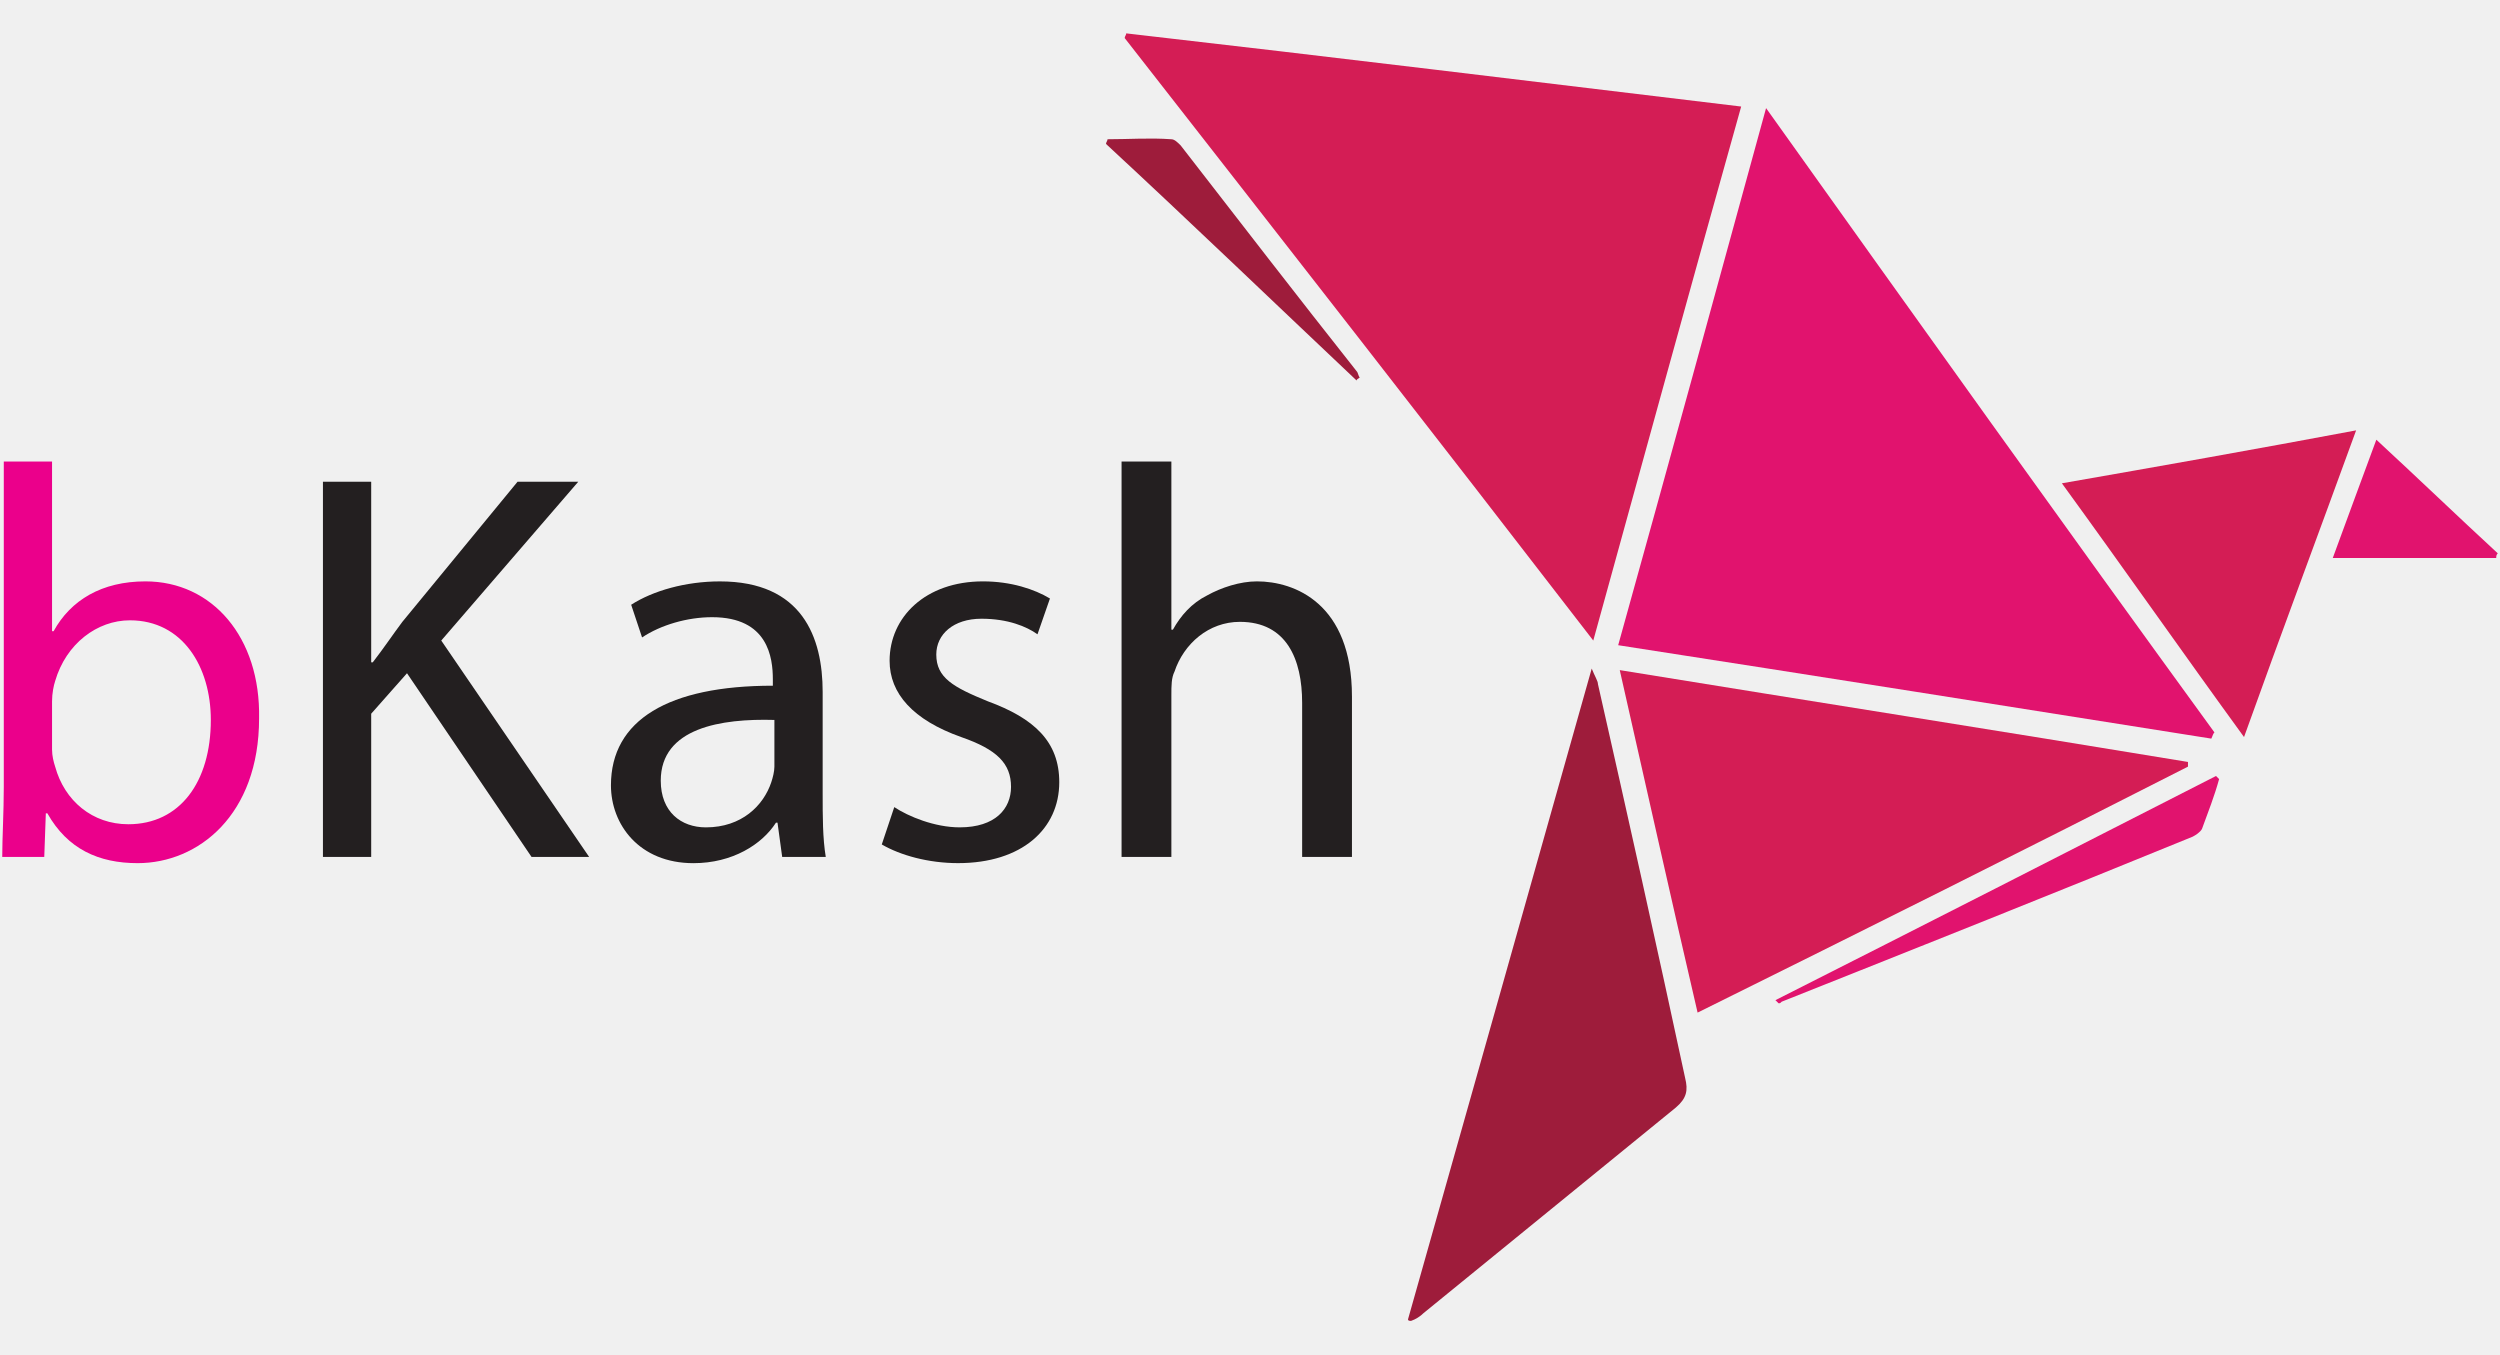
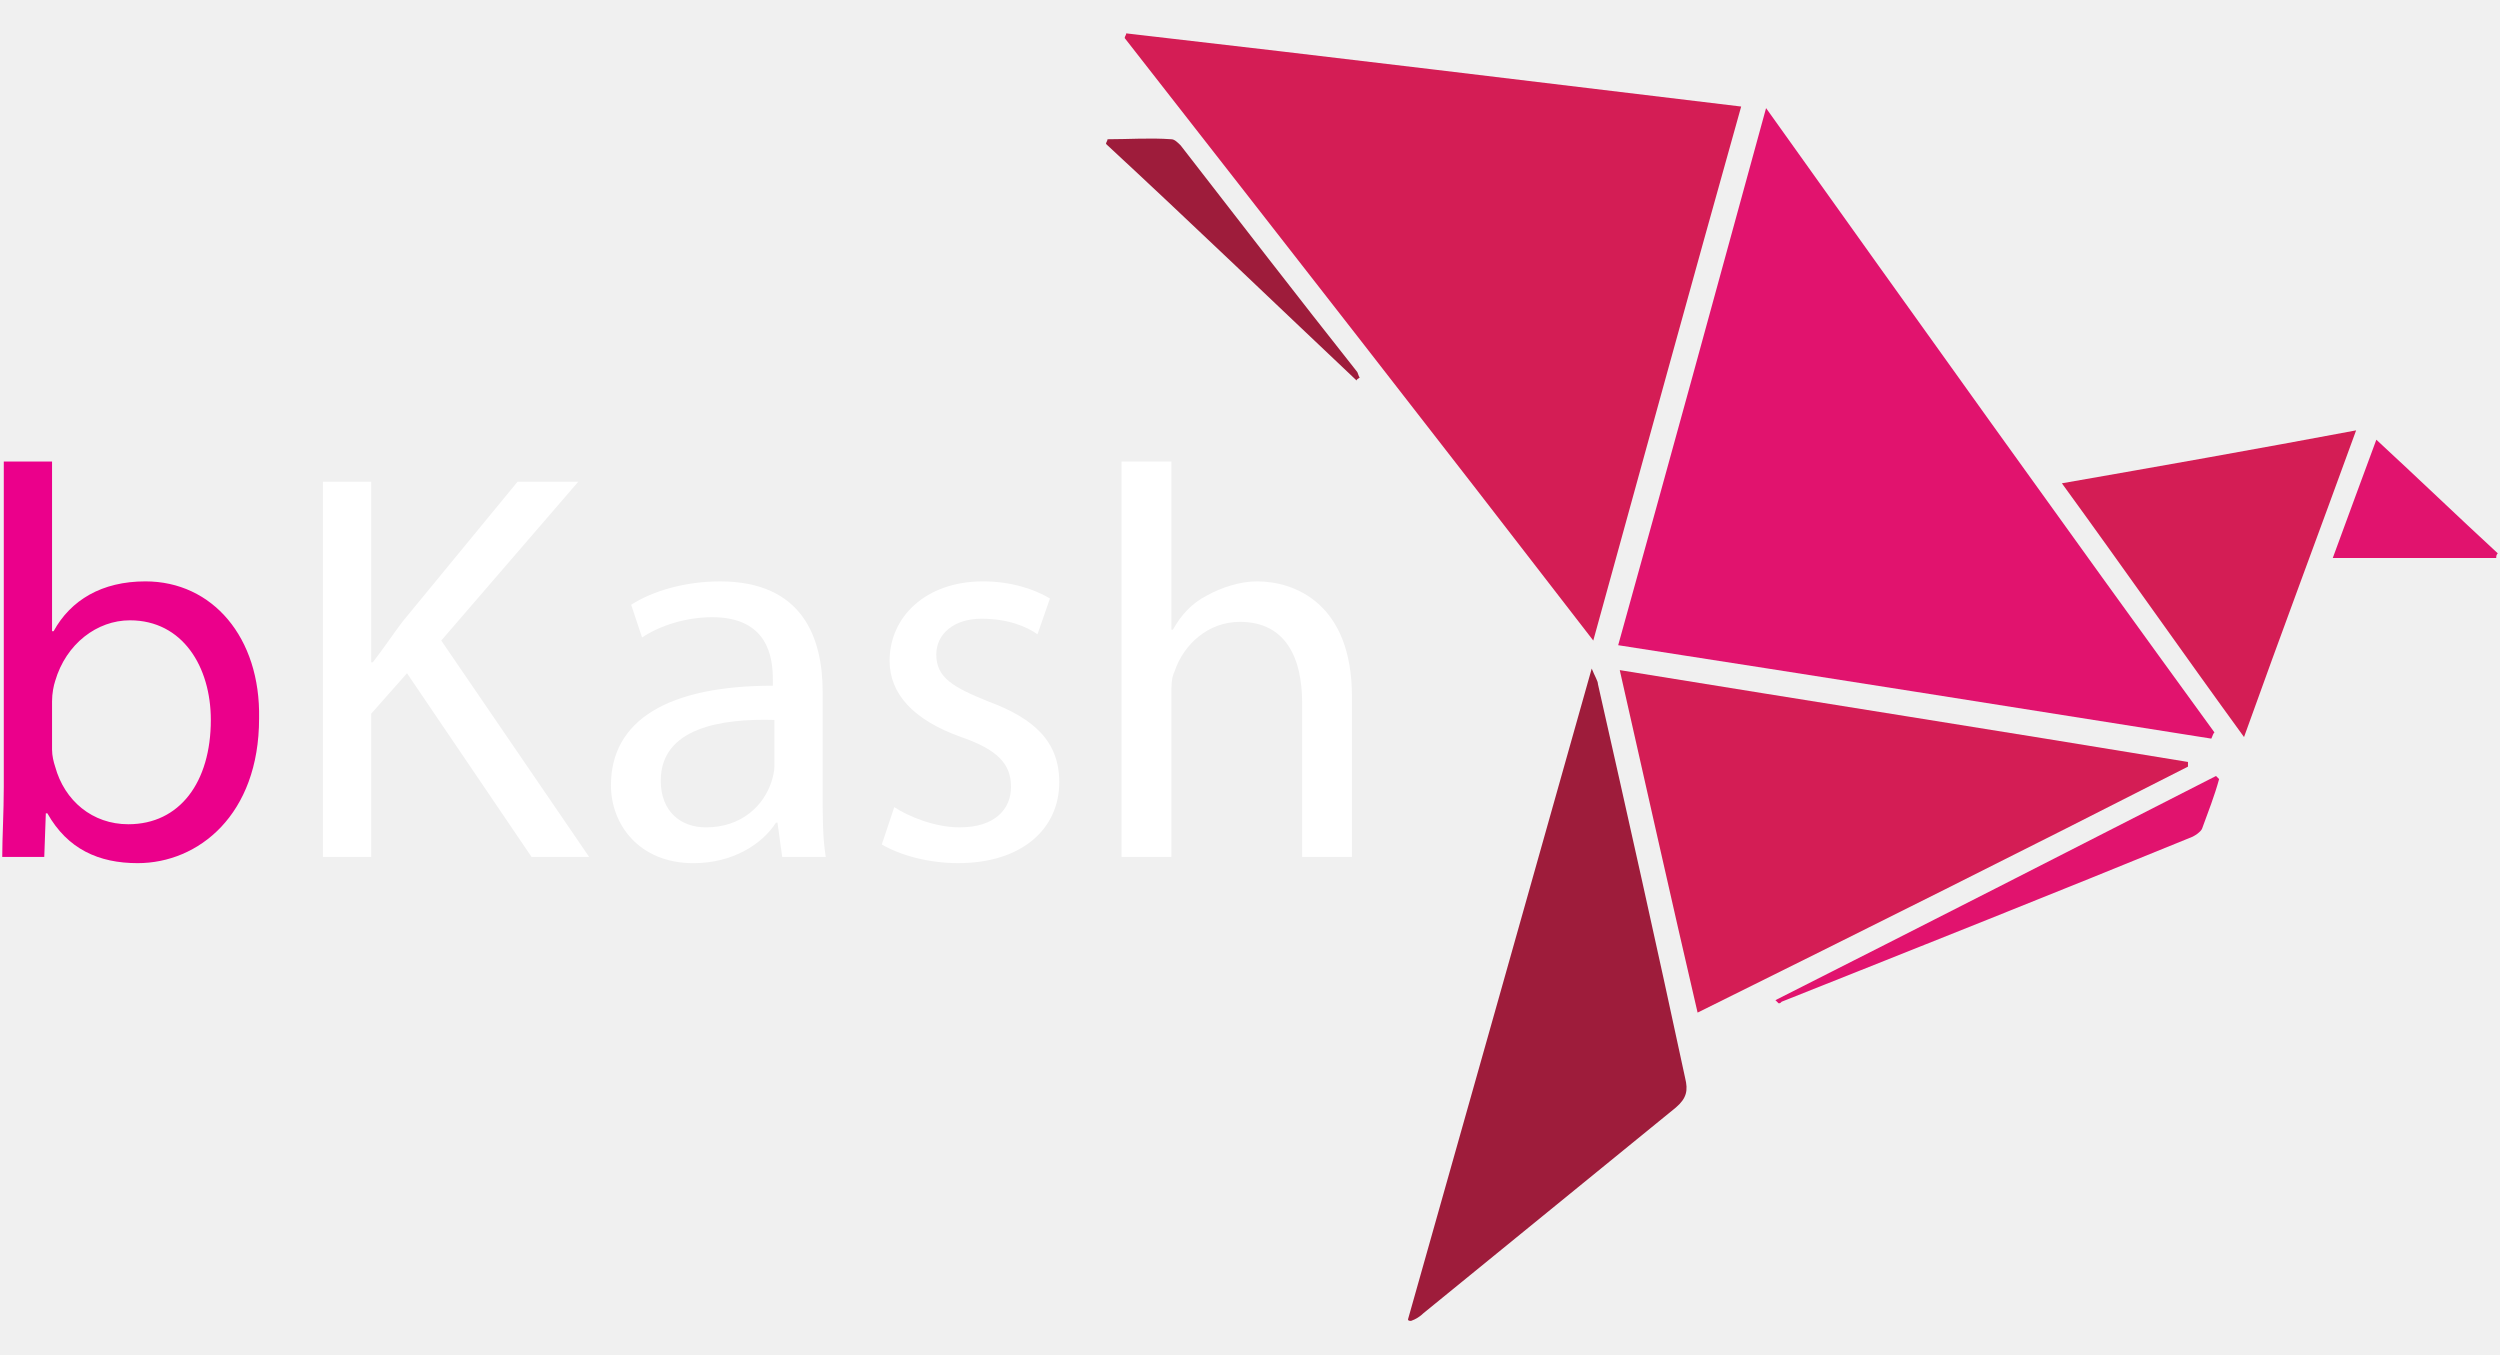
<svg xmlns="http://www.w3.org/2000/svg" width="200.357" height="108.533" viewBox="0 0 53.011 28.716" version="1.1" id="svg1" xml:space="preserve">
  <defs id="defs1">
    <pattern id="EMFhbasepattern" patternUnits="userSpaceOnUse" width="6" height="6" x="0" y="0" />
  </defs>
  <g id="g1" transform="translate(0,-2.506636)">
    <g id="g2" transform="matrix(0.3742982,0,0,0.3742982,11.99724,10.54304)">
      <path style="fill:#d41d55;fill-opacity:1;fill-rule:nonzero;stroke:none;stroke-width:0.265" d="M 58.208,14.817 C 49.301,3.263 40.481,-8.026 31.662,-19.315 c 0,-0.088 0.088,-0.176 0.088,-0.265 11.553,1.323 23.107,2.734 34.837,4.145 -2.822,10.054 -5.556,20.02 -8.378,30.251 z" id="path1" />
      <path style="fill:#e1136e;fill-opacity:1;fill-rule:nonzero;stroke:none;stroke-width:0.265" d="m 59.619,15.081 c 2.822,-10.142 5.556,-20.108 8.378,-30.427 8.555,11.994 16.933,23.724 25.4,35.366 -0.088,0.088 -0.088,0.176 -0.176,0.353 -11.113,-1.764 -22.225,-3.528 -33.602,-5.292 z" id="path2" />
      <path style="fill:#d41d55;fill-opacity:1;fill-rule:nonzero;stroke:none;stroke-width:0.265" d="m 59.708,16.492 c 10.848,1.764 21.519,3.44 32.191,5.203 0,0.088 0,0.176 0,0.265 -9.172,4.674 -18.344,9.26 -27.781,13.935 -1.499,-6.438 -2.91,-12.788 -4.41,-19.403 z" id="path3" />
      <path style="fill:#9e1c3b;fill-opacity:1;fill-rule:nonzero;stroke:none;stroke-width:0.265" d="m 47.713,53.269 c 3.44,-12.171 6.879,-24.342 10.407,-36.865 0.176,0.441 0.353,0.706 0.353,0.882 1.676,7.408 3.351,14.905 4.939,22.313 0.176,0.706 0.088,1.147 -0.529,1.676 -4.763,3.881 -9.525,7.761 -14.288,11.642 -0.176,0.176 -0.441,0.353 -0.706,0.441 -0.088,0 -0.176,0 -0.176,-0.088 z" id="path4" />
      <path style="fill:#d41d55;fill-opacity:1;fill-rule:nonzero;stroke:none;stroke-width:0.265" d="m 84.755,5.909 c 5.556,-0.97 11.024,-1.94 16.669,-2.999 -2.117,5.821 -4.233,11.465 -6.35,17.374 -3.528,-4.851 -6.791,-9.525 -10.319,-14.376 z" id="path5" />
      <path style="fill:#e1136e;fill-opacity:1;fill-rule:nonzero;stroke:none;stroke-width:0.265" d="m 68.527,35.19 c 8.378,-4.233 16.669,-8.467 24.959,-12.7 0.088,0.088 0.088,0.088 0.176,0.176 -0.265,0.97 -0.617,1.852 -0.97,2.822 -0.088,0.176 -0.353,0.353 -0.529,0.441 -7.761,3.175 -15.522,6.262 -23.283,9.349 -0.088,0.088 -0.088,0.088 -0.176,0.088 -0.088,-0.088 -0.088,-0.088 -0.176,-0.176 z" id="path6" />
      <path style="fill:#e1136e;fill-opacity:1;fill-rule:nonzero;stroke:none;stroke-width:0.265" d="m 109.361,10.142 c -3.087,0 -6.085,0 -9.26,0 0.882,-2.381 1.676,-4.586 2.469,-6.703 2.293,2.117 4.586,4.322 6.879,6.438 -0.088,0.088 -0.088,0.176 -0.088,0.265 z" id="path7" />
      <path style="fill:#9e1c3b;fill-opacity:1;fill-rule:nonzero;stroke:none;stroke-width:0.265" d="M 44.803,0.088 C 40.04,-4.41 35.366,-8.908 30.603,-13.317 c 0,-0.088 0.088,-0.176 0.088,-0.265 1.235,0 2.381,-0.088 3.616,0 0.176,0 0.353,0.176 0.529,0.353 3.351,4.322 6.615,8.555 9.966,12.788 0.088,0.088 0.088,0.265 0.176,0.353 -0.088,0.088 -0.176,0.088 -0.176,0.176 z" id="path8" />
      <path style="fill:#eb008b;fill-opacity:1;fill-rule:nonzero;stroke:none;stroke-width:0.265" d="m -31.926,27.076 c 0,-1.058 0.088,-2.558 0.088,-3.969 0,-18.433 0,-18.433 0,-18.433 2.734,0 2.734,0 2.734,0 0,9.613 0,9.613 0,9.613 0.088,0 0.088,0 0.088,0 0.97,-1.764 2.734,-2.822 5.203,-2.822 3.792,0 6.526,3.175 6.438,7.761 0,5.468 -3.44,8.202 -6.879,8.202 -2.205,0 -3.969,-0.794 -5.115,-2.822 -0.088,0 -0.088,0 -0.088,0 -0.088,2.469 -0.088,2.469 -0.088,2.469 z m 2.822,-6.085 c 0,0.353 0.088,0.706 0.176,0.97 0.529,1.94 2.117,3.263 4.145,3.263 2.91,0 4.674,-2.381 4.674,-5.909 0,-2.999 -1.588,-5.644 -4.586,-5.644 -1.852,0 -3.616,1.323 -4.233,3.44 -0.088,0.265 -0.176,0.706 -0.176,1.147 z" id="path9" />
-       <path style="fill:#231f20;fill-opacity:1;fill-rule:nonzero;stroke:none;stroke-width:0.265" d="m -13.758,5.821 c 2.734,0 2.734,0 2.734,0 0,10.231 0,10.231 0,10.231 0.088,0 0.088,0 0.088,0 0.617,-0.794 1.147,-1.588 1.676,-2.293 6.526,-7.938 6.526,-7.938 6.526,-7.938 3.44,0 3.44,0 3.44,0 -7.761,8.996 -7.761,8.996 -7.761,8.996 8.378,12.259 8.378,12.259 8.378,12.259 -3.263,0 -3.263,0 -3.263,0 -7.056,-10.407 -7.056,-10.407 -7.056,-10.407 -2.028,2.293 -2.028,2.293 -2.028,2.293 0,8.114 0,8.114 0,8.114 -2.734,0 -2.734,0 -2.734,0 z" id="path10" />
-       <path style="fill:#231f20;fill-opacity:1;fill-rule:nonzero;stroke:none;stroke-width:0.265" d="m 12.259,27.076 c -0.265,-1.94 -0.265,-1.94 -0.265,-1.94 -0.088,0 -0.088,0 -0.088,0 -0.794,1.235 -2.469,2.293 -4.674,2.293 -3.087,0 -4.674,-2.205 -4.674,-4.41 0,-3.704 3.263,-5.644 9.172,-5.644 0,-0.353 0,-0.353 0,-0.353 0,-1.235 -0.265,-3.528 -3.44,-3.528 -1.411,0 -2.91,0.441 -3.969,1.147 -0.617,-1.852 -0.617,-1.852 -0.617,-1.852 1.235,-0.794 3.087,-1.323 5.027,-1.323 4.674,0 5.821,3.175 5.821,6.262 0,5.733 0,5.733 0,5.733 0,1.323 0,2.558 0.176,3.616 z m -0.441,-7.761 c -2.999,-0.088 -6.438,0.441 -6.438,3.44 0,1.764 1.147,2.646 2.558,2.646 2.028,0 3.263,-1.235 3.704,-2.558 0.088,-0.265 0.176,-0.617 0.176,-0.882 z" id="path11" />
-       <path style="fill:#231f20;fill-opacity:1;fill-rule:nonzero;stroke:none;stroke-width:0.265" d="m 18.609,24.253 c 0.794,0.529 2.293,1.147 3.704,1.147 2.028,0 2.91,-1.058 2.91,-2.293 0,-1.323 -0.794,-2.117 -2.822,-2.822 -2.734,-0.97 -4.057,-2.469 -4.057,-4.322 0,-2.469 2.028,-4.498 5.292,-4.498 1.588,0 2.91,0.441 3.792,0.97 -0.706,2.028 -0.706,2.028 -0.706,2.028 -0.617,-0.441 -1.676,-0.882 -3.175,-0.882 -1.587,0 -2.558,0.882 -2.558,2.028 0,1.323 0.97,1.852 2.91,2.646 2.646,0.97 4.057,2.293 4.057,4.586 0,2.646 -2.117,4.586 -5.733,4.586 -1.676,0 -3.263,-0.441 -4.322,-1.058 z" id="path12" />
-       <path style="fill:#231f20;fill-opacity:1;fill-rule:nonzero;stroke:none;stroke-width:0.265" d="m 31.485,4.674 c 2.822,0 2.822,0 2.822,0 0,9.525 0,9.525 0,9.525 0.088,0 0.088,0 0.088,0 0.441,-0.794 1.058,-1.499 1.94,-1.94 0.794,-0.441 1.852,-0.794 2.822,-0.794 2.117,0 5.38,1.235 5.38,6.526 0,9.084 0,9.084 0,9.084 -2.822,0 -2.822,0 -2.822,0 0,-8.731 0,-8.731 0,-8.731 0,-2.469 -0.882,-4.586 -3.528,-4.586 -1.764,0 -3.175,1.235 -3.704,2.822 -0.176,0.353 -0.176,0.794 -0.176,1.323 0,9.172 0,9.172 0,9.172 -2.822,0 -2.822,0 -2.822,0 z" id="path13" />
+       <path style="fill:#ffffff;fill-opacity:1;fill-rule:nonzero;stroke:none;stroke-width:0.265" d="m -13.758,5.821 c 2.734,0 2.734,0 2.734,0 0,10.231 0,10.231 0,10.231 0.088,0 0.088,0 0.088,0 0.617,-0.794 1.147,-1.588 1.676,-2.293 6.526,-7.938 6.526,-7.938 6.526,-7.938 3.44,0 3.44,0 3.44,0 -7.761,8.996 -7.761,8.996 -7.761,8.996 8.378,12.259 8.378,12.259 8.378,12.259 -3.263,0 -3.263,0 -3.263,0 -7.056,-10.407 -7.056,-10.407 -7.056,-10.407 -2.028,2.293 -2.028,2.293 -2.028,2.293 0,8.114 0,8.114 0,8.114 -2.734,0 -2.734,0 -2.734,0 z" id="path10" />
+       <path style="fill:#ffffff;fill-opacity:1;fill-rule:nonzero;stroke:none;stroke-width:0.265" d="m 12.259,27.076 c -0.265,-1.94 -0.265,-1.94 -0.265,-1.94 -0.088,0 -0.088,0 -0.088,0 -0.794,1.235 -2.469,2.293 -4.674,2.293 -3.087,0 -4.674,-2.205 -4.674,-4.41 0,-3.704 3.263,-5.644 9.172,-5.644 0,-0.353 0,-0.353 0,-0.353 0,-1.235 -0.265,-3.528 -3.44,-3.528 -1.411,0 -2.91,0.441 -3.969,1.147 -0.617,-1.852 -0.617,-1.852 -0.617,-1.852 1.235,-0.794 3.087,-1.323 5.027,-1.323 4.674,0 5.821,3.175 5.821,6.262 0,5.733 0,5.733 0,5.733 0,1.323 0,2.558 0.176,3.616 z m -0.441,-7.761 c -2.999,-0.088 -6.438,0.441 -6.438,3.44 0,1.764 1.147,2.646 2.558,2.646 2.028,0 3.263,-1.235 3.704,-2.558 0.088,-0.265 0.176,-0.617 0.176,-0.882 z" id="path11" />
+       <path style="fill:#ffffff;fill-opacity:1;fill-rule:nonzero;stroke:none;stroke-width:0.265" d="m 18.609,24.253 c 0.794,0.529 2.293,1.147 3.704,1.147 2.028,0 2.91,-1.058 2.91,-2.293 0,-1.323 -0.794,-2.117 -2.822,-2.822 -2.734,-0.97 -4.057,-2.469 -4.057,-4.322 0,-2.469 2.028,-4.498 5.292,-4.498 1.588,0 2.91,0.441 3.792,0.97 -0.706,2.028 -0.706,2.028 -0.706,2.028 -0.617,-0.441 -1.676,-0.882 -3.175,-0.882 -1.587,0 -2.558,0.882 -2.558,2.028 0,1.323 0.97,1.852 2.91,2.646 2.646,0.97 4.057,2.293 4.057,4.586 0,2.646 -2.117,4.586 -5.733,4.586 -1.676,0 -3.263,-0.441 -4.322,-1.058 z" id="path12" />
+       <path style="fill:#ffffff;fill-opacity:1;fill-rule:nonzero;stroke:none;stroke-width:0.265" d="m 31.485,4.674 c 2.822,0 2.822,0 2.822,0 0,9.525 0,9.525 0,9.525 0.088,0 0.088,0 0.088,0 0.441,-0.794 1.058,-1.499 1.94,-1.94 0.794,-0.441 1.852,-0.794 2.822,-0.794 2.117,0 5.38,1.235 5.38,6.526 0,9.084 0,9.084 0,9.084 -2.822,0 -2.822,0 -2.822,0 0,-8.731 0,-8.731 0,-8.731 0,-2.469 -0.882,-4.586 -3.528,-4.586 -1.764,0 -3.175,1.235 -3.704,2.822 -0.176,0.353 -0.176,0.794 -0.176,1.323 0,9.172 0,9.172 0,9.172 -2.822,0 -2.822,0 -2.822,0 z" id="path13" />
    </g>
  </g>
</svg>
